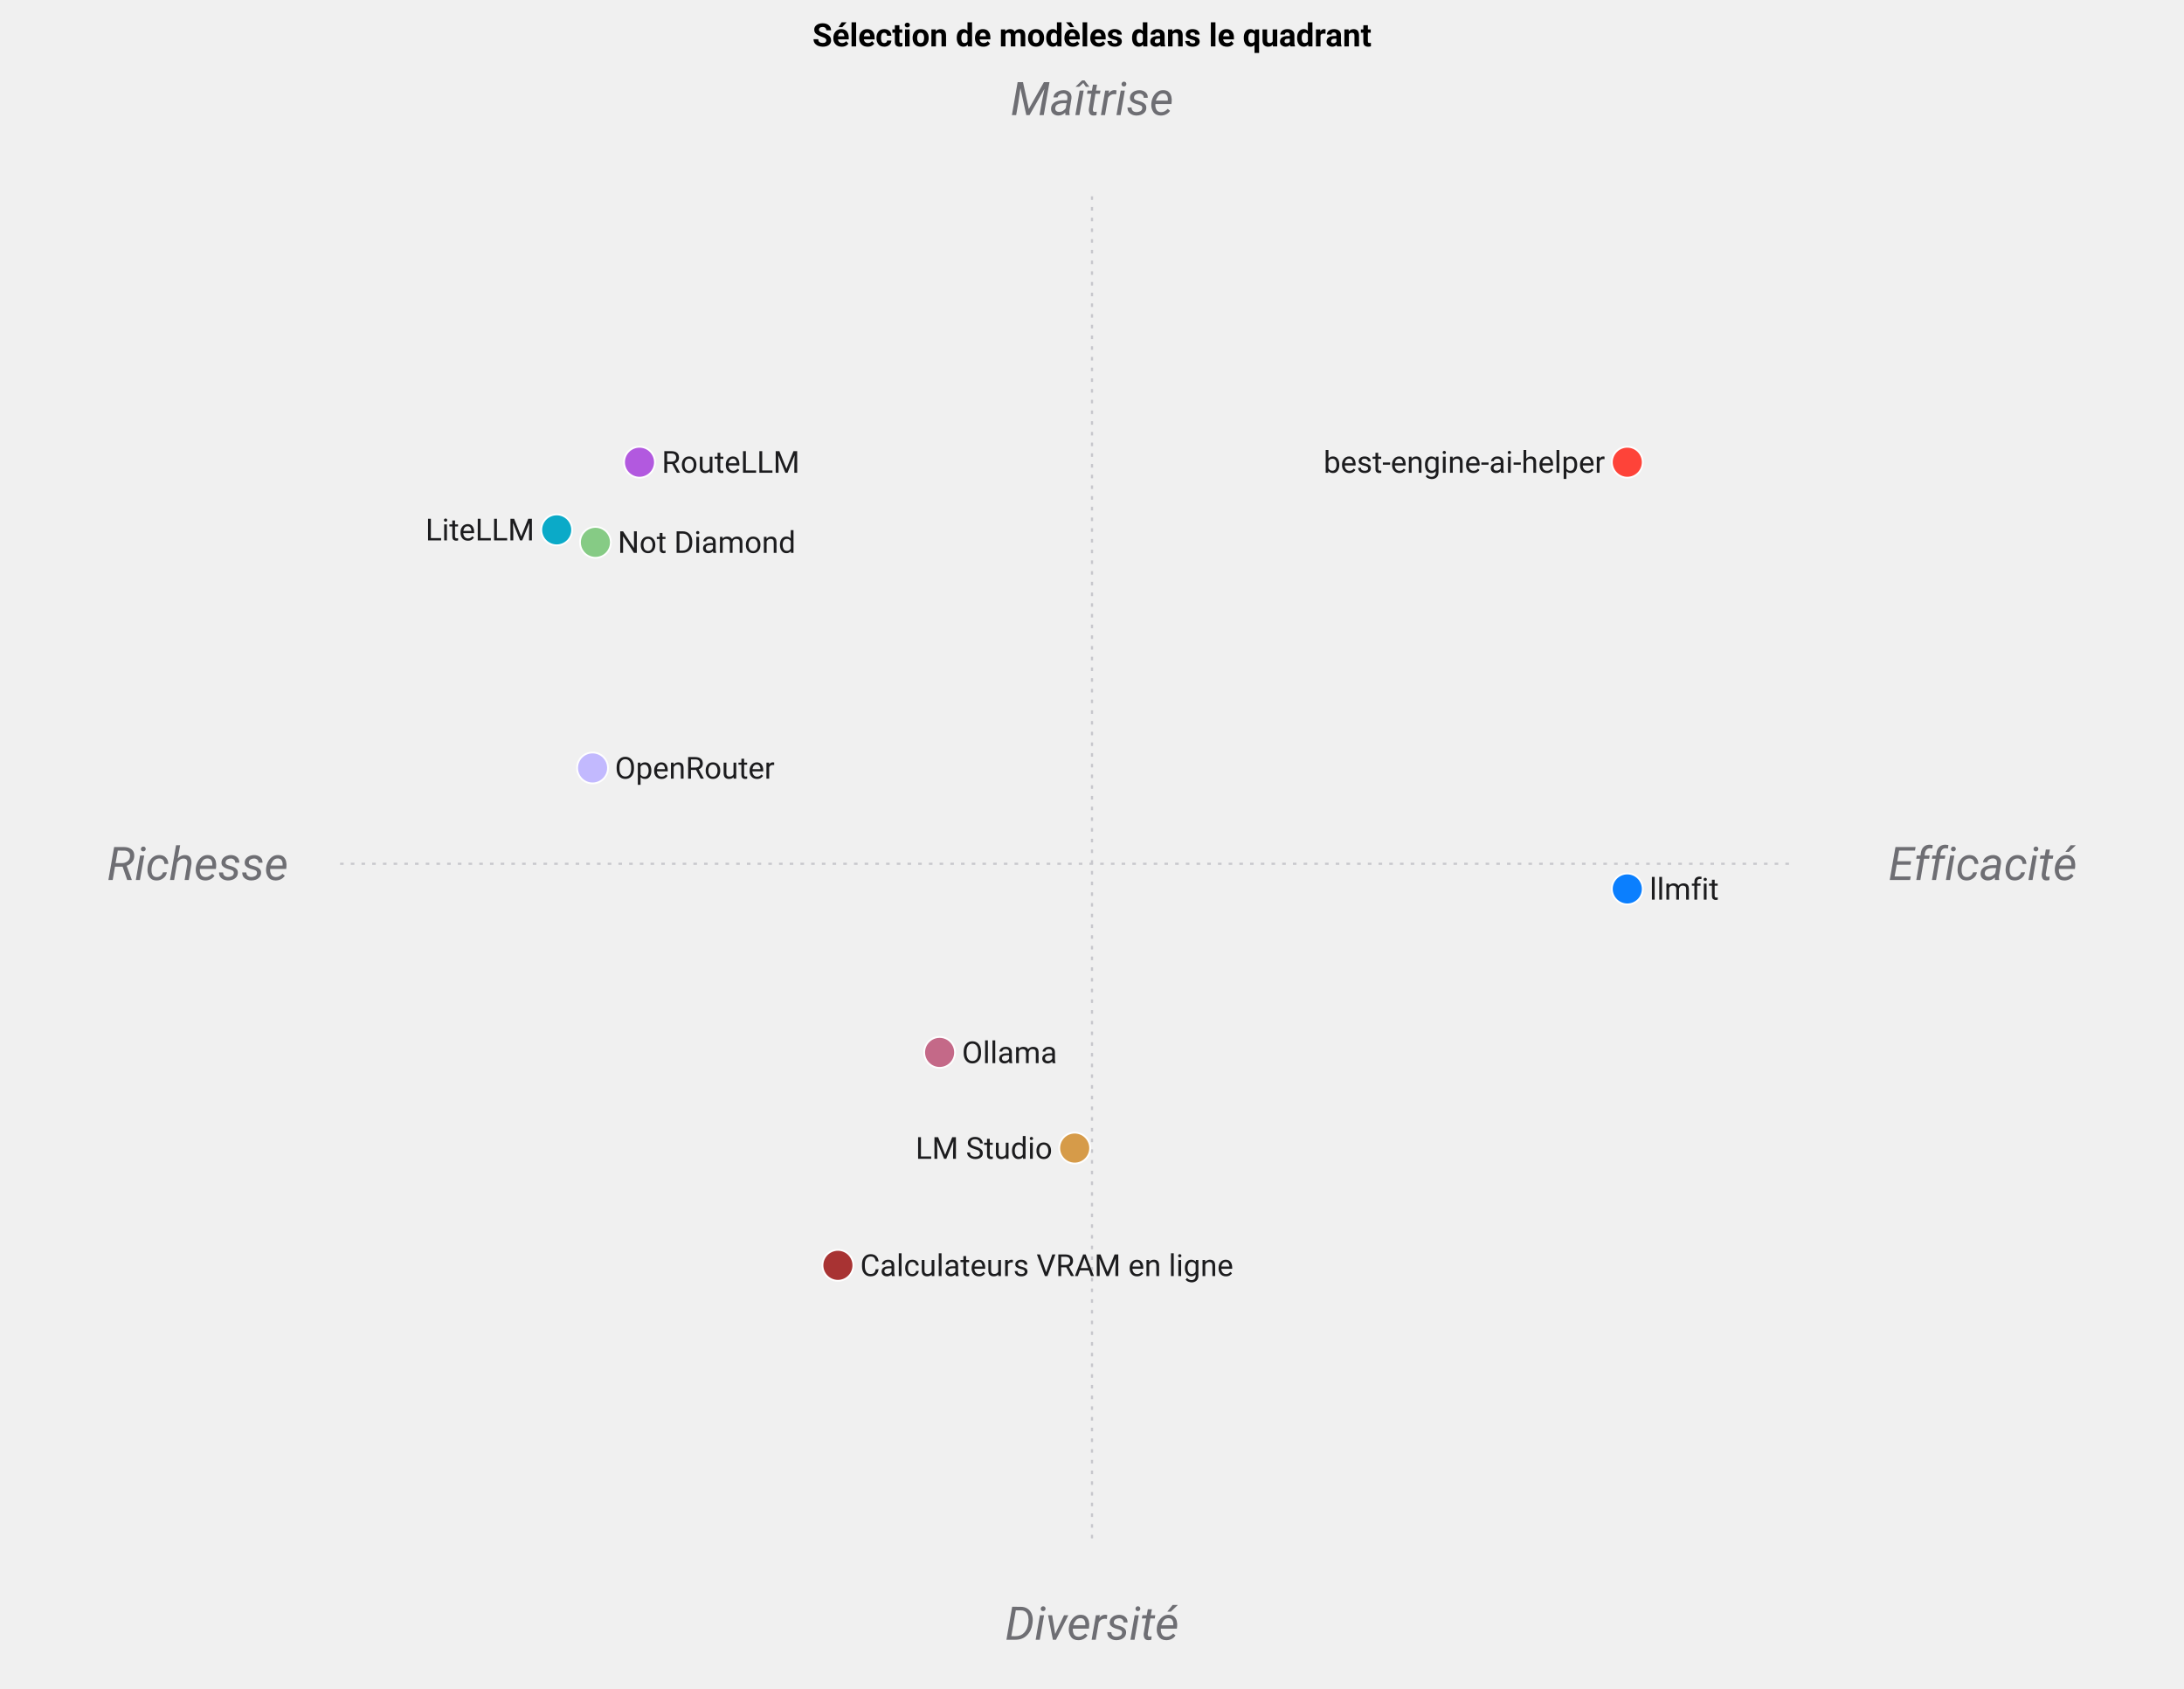
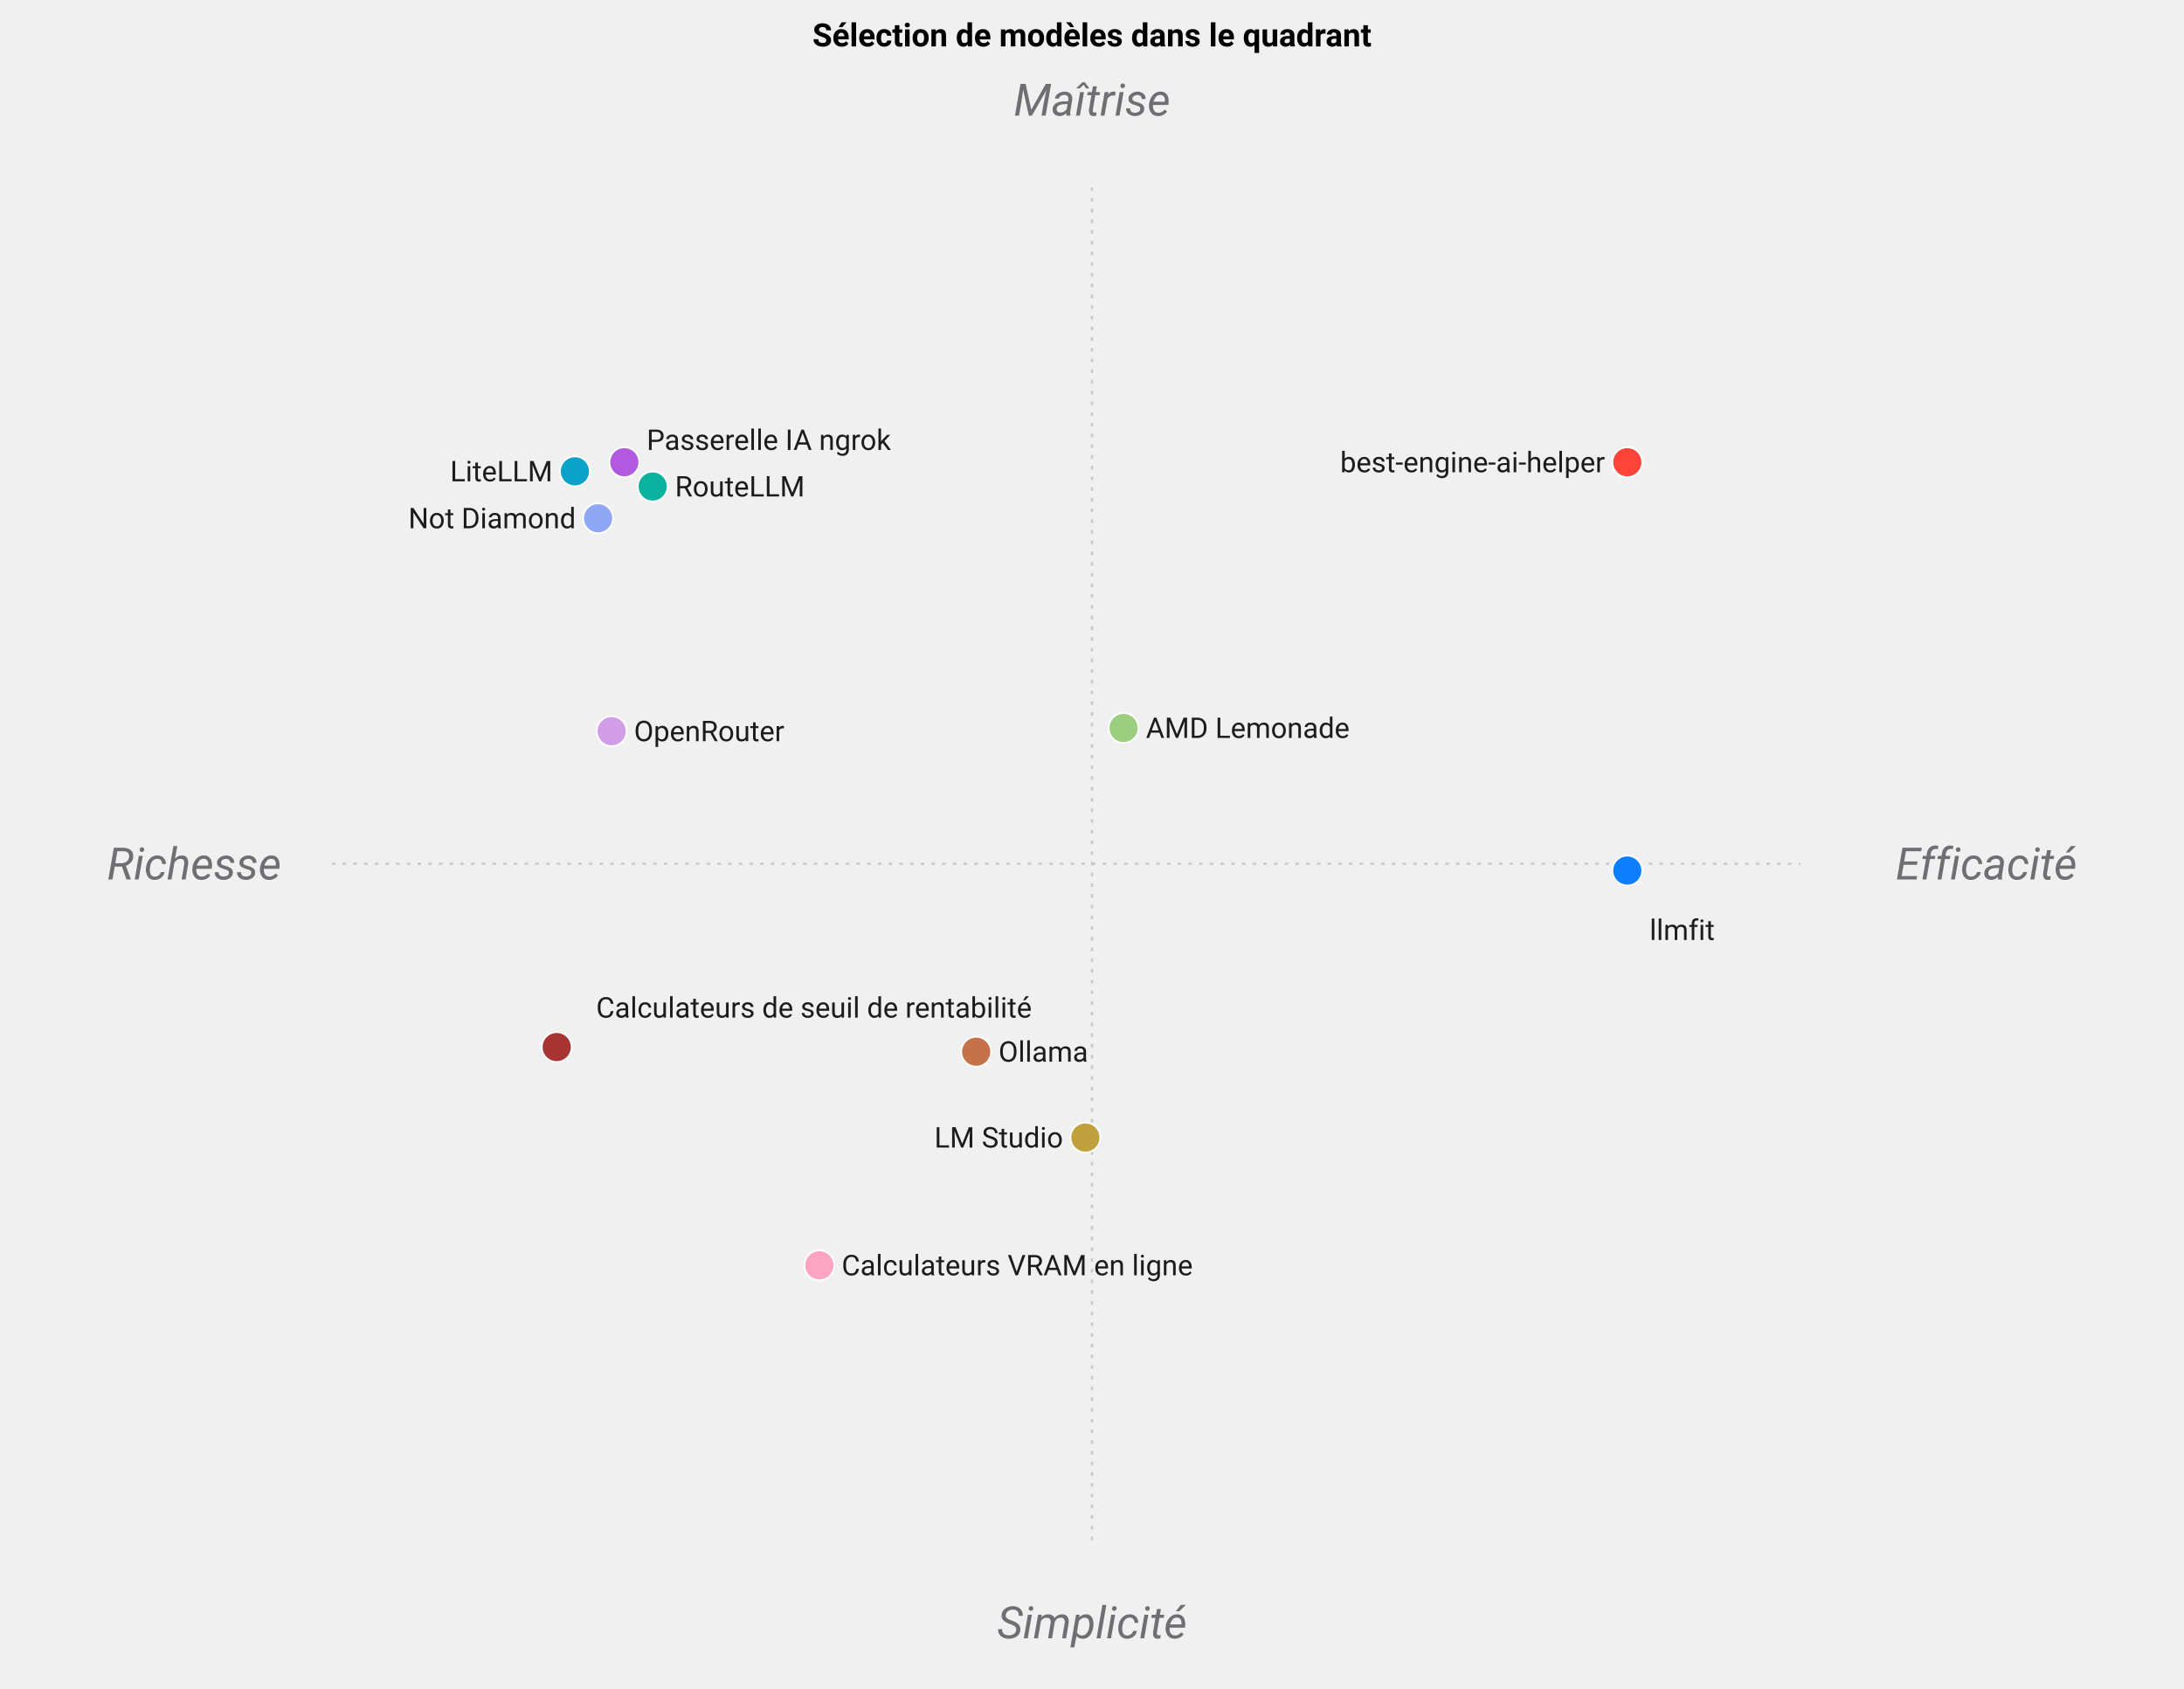
<svg xmlns="http://www.w3.org/2000/svg" width="1224" height="946" viewBox="0 0 1224 946" role="img" aria-labelledby="sp-title sp-desc" font-family="Roboto, -apple-system, Helvetica, Arial, sans-serif">
  <style>.sp-dot{cursor:pointer}.sp-dot:hover circle,.sp-dot:focus circle{stroke-width:2.4}.sp-dot:hover,.sp-dot:focus{filter:brightness(1.08);outline:none}</style>
-   <line x1="190.6" y1="484.0" x2="1003.2" y2="484.0" stroke="#C7C7CC" stroke-width="1.2" stroke-dasharray="2,4" />
-   <line x1="612.0" y1="862.0" x2="612.0" y2="106.0" stroke="#C7C7CC" stroke-width="1.2" stroke-dasharray="2,4" />
-   <text data-pole="right" x="1164.0" y="493.1" font-size="26" font-style="italic" fill="#6E6E73" text-anchor="end">Efficacité</text>
-   <text data-pole="left" x="60.0" y="493.1" font-size="26" font-style="italic" fill="#6E6E73" text-anchor="start">Richesse</text>
-   <text data-pole="top" x="612.0" y="64.5" font-size="26" font-style="italic" fill="#6E6E73" text-anchor="middle">Maîtrise</text>
-   <text data-pole="bottom" x="612.0" y="918.8" font-size="26" font-style="italic" fill="#6E6E73" text-anchor="middle">Diversité</text>
-   <g class="sp-dot" tabindex="0" role="img" aria-label="Sélection de modèles: best-engine-ai-helper role: best axis1: 2.50 axis2: 1.96">
-     <circle cx="912.0" cy="259.0" r="8.65" fill="#FF3B30" stroke="white" stroke-width="1" opacity="0.95" />
+   <line x1="186.0" y1="484.0" x2="1009.0" y2="484.0" stroke="#C7C7CC" stroke-width="1.2" stroke-dasharray="2,4" />
+   <line x1="612.0" y1="863.0" x2="612.0" y2="105.0" stroke="#C7C7CC" stroke-width="1.2" stroke-dasharray="2,4" />
+   <text data-pole="right" x="1164.0" y="492.8" font-size="25" font-style="italic" fill="#6E6E73" text-anchor="end">Efficacité</text>
+   <text data-pole="left" x="60.0" y="492.8" font-size="25" font-style="italic" fill="#6E6E73" text-anchor="start">Richesse</text>
+   <text data-pole="top" x="612.0" y="64.8" font-size="25" font-style="italic" fill="#6E6E73" text-anchor="middle">Maîtrise</text>
+   <text data-pole="bottom" x="612.0" y="918.0" font-size="25" font-style="italic" fill="#6E6E73" text-anchor="middle">Simplicité</text>
+   <g class="sp-dot" tabindex="0" role="img" aria-label="Sélection de modèles: best-engine-ai-helper Détection du matériel: 5 Tenue en mémoire locale: 5 Mesure la vitesse sur cette machine: 5 Modèles payants dans la même décision: 5 Route selon les clés présentes: 5 Provenance des scores: 5 Largeur du catalogue: 4 Éprouve la qualité avant qu'on en dépende: 5 API programmatique: 5">
+     <circle cx="912.0" cy="259.0" r="8.39" fill="#FF3B30" stroke="white" stroke-width="1" opacity="0.95" />
  </g>
-   <text x="899.5" y="264.9" font-size="17" fill="#1C1C1E" text-anchor="end">best-engine-ai-helper</text>
-   <g class="sp-dot" tabindex="0" role="img" aria-label="Sélection de modèles: llmfit role: right axis1: 2.50 axis2: -0.12">
-     <circle cx="912.0" cy="498.1" r="8.65" fill="#007AFF" stroke="white" stroke-width="1" opacity="0.95" />
+   <text x="899.5" y="264.6" font-size="16" fill="#1C1C1E" text-anchor="end">best-engine-ai-helper</text>
+   <g class="sp-dot" tabindex="0" role="img" aria-label="Sélection de modèles: llmfit Détection du matériel: 5 Tenue en mémoire locale: 5 Mesure la vitesse sur cette machine: 5 Modèles payants dans la même décision: 1 Route selon les clés présentes: 1 Provenance des scores: 4 Largeur du catalogue: 5 Éprouve la qualité avant qu'on en dépende: 2 API programmatique: 4">
+     <circle cx="912.0" cy="487.8" r="8.39" fill="#007AFF" stroke="white" stroke-width="1" opacity="0.95" />
  </g>
-   <text x="924.5" y="504.1" font-size="17" fill="#1C1C1E" text-anchor="start">llmfit</text>
-   <g class="sp-dot" tabindex="0" role="img" aria-label="Sélection de modèles: RouteLLM role: top axis1: -2.12 axis2: 1.96">
-     <circle cx="358.4" cy="259.0" r="8.65" fill="#AF52DE" stroke="white" stroke-width="1" opacity="0.95" />
+   <text x="924.5" y="526.7" font-size="16" fill="#1C1C1E" text-anchor="start">llmfit</text>
+   <g class="sp-dot" tabindex="0" role="img" aria-label="Sélection de modèles: AMD Lemonade Détection du matériel: 5 Tenue en mémoire locale: 4 Mesure la vitesse sur cette machine: 2 Modèles payants dans la même décision: 3 Route selon les clés présentes: 2 Provenance des scores: 1 Largeur du catalogue: 4 Éprouve la qualité avant qu'on en dépende: 2 API programmatique: 5">
+     <circle cx="629.7" cy="407.9" r="8.39" fill="#98CD7A" stroke="white" stroke-width="1" opacity="0.95" />
  </g>
-   <text x="370.9" y="264.9" font-size="17" fill="#1C1C1E" text-anchor="start">RouteLLM</text>
-   <g class="sp-dot" tabindex="0" role="img" aria-label="Sélection de modèles: LiteLLM role: competitor axis1: -2.50 axis2: 1.63">
-     <circle cx="312.0" cy="296.9" r="8.65" fill="#00A7C6" stroke="white" stroke-width="1" opacity="0.95" />
+   <text x="642.2" y="413.5" font-size="16" fill="#1C1C1E" text-anchor="start">AMD Lemonade</text>
+   <g class="sp-dot" tabindex="0" role="img" aria-label="Sélection de modèles: Passerelle IA ngrok Détection du matériel: 1 Tenue en mémoire locale: 1 Mesure la vitesse sur cette machine: 2 Modèles payants dans la même décision: 5 Route selon les clés présentes: 4 Provenance des scores: 1 Largeur du catalogue: 4 Éprouve la qualité avant qu'on en dépende: 2 API programmatique: 4">
+     <circle cx="349.9" cy="259.0" r="8.39" fill="#AF52DE" stroke="white" stroke-width="1" opacity="0.95" />
  </g>
-   <text x="299.5" y="302.8" font-size="17" fill="#1C1C1E" text-anchor="end">LiteLLM</text>
-   <g class="sp-dot" tabindex="0" role="img" aria-label="Sélection de modèles: OpenRouter role: competitor axis1: -2.34 axis2: 0.47">
-     <circle cx="332.1" cy="430.3" r="8.65" fill="#C0B7FF" stroke="white" stroke-width="1" opacity="0.95" />
+   <text x="362.4" y="252.1" font-size="16" fill="#1C1C1E" text-anchor="start">Passerelle IA ngrok</text>
+   <g class="sp-dot" tabindex="0" role="img" aria-label="Sélection de modèles: RouteLLM Détection du matériel: 1 Tenue en mémoire locale: 1 Mesure la vitesse sur cette machine: 1 Modèles payants dans la même décision: 4 Route selon les clés présentes: 2 Provenance des scores: 3 Largeur du catalogue: 2 Éprouve la qualité avant qu'on en dépende: 3 API programmatique: 5">
+     <circle cx="365.8" cy="272.6" r="8.39" fill="#00B09A" stroke="white" stroke-width="1" opacity="0.95" />
  </g>
-   <text x="344.6" y="436.3" font-size="17" fill="#1C1C1E" text-anchor="start">OpenRouter</text>
-   <g class="sp-dot" tabindex="0" role="img" aria-label="Sélection de modèles: Not Diamond role: competitor axis1: -2.32 axis2: 1.57">
-     <circle cx="333.7" cy="303.9" r="8.65" fill="#81C980" stroke="white" stroke-width="1" opacity="0.95" />
+   <text x="378.3" y="278.2" font-size="16" fill="#1C1C1E" text-anchor="start">RouteLLM</text>
+   <g class="sp-dot" tabindex="0" role="img" aria-label="Sélection de modèles: LiteLLM Détection du matériel: 1 Tenue en mémoire locale: 1 Mesure la vitesse sur cette machine: 1 Modèles payants dans la même décision: 5 Route selon les clés présentes: 4 Provenance des scores: 1 Largeur du catalogue: 5 Éprouve la qualité avant qu'on en dépende: 1 API programmatique: 5">
+     <circle cx="322.2" cy="264.1" r="8.39" fill="#009EC8" stroke="white" stroke-width="1" opacity="0.95" />
  </g>
-   <text x="346.2" y="309.8" font-size="17" fill="#1C1C1E" text-anchor="start">Not Diamond</text>
-   <g class="sp-dot" tabindex="0" role="img" aria-label="Sélection de modèles: Ollama role: competitor axis1: -0.71 axis2: -0.92">
-     <circle cx="526.6" cy="589.7" r="8.65" fill="#C26383" stroke="white" stroke-width="1" opacity="0.95" />
+   <text x="309.7" y="269.7" font-size="16" fill="#1C1C1E" text-anchor="end">LiteLLM</text>
+   <g class="sp-dot" tabindex="0" role="img" aria-label="Sélection de modèles: OpenRouter Détection du matériel: 1 Tenue en mémoire locale: 1 Mesure la vitesse sur cette machine: 1 Modèles payants dans la même décision: 5 Route selon les clés présentes: 1 Provenance des scores: 2 Largeur du catalogue: 5 Éprouve la qualité avant qu'on en dépende: 1 API programmatique: 4">
+     <circle cx="342.8" cy="409.7" r="8.39" fill="#D099E9" stroke="white" stroke-width="1" opacity="0.95" />
  </g>
-   <text x="539.1" y="595.7" font-size="17" fill="#1C1C1E" text-anchor="start">Ollama</text>
-   <g class="sp-dot" tabindex="0" role="img" aria-label="Sélection de modèles: LM Studio role: competitor axis1: -0.08 axis2: -1.39">
-     <circle cx="602.3" cy="643.3" r="8.65" fill="#D59741" stroke="white" stroke-width="1" opacity="0.95" />
+   <text x="355.3" y="415.3" font-size="16" fill="#1C1C1E" text-anchor="start">OpenRouter</text>
+   <g class="sp-dot" tabindex="0" role="img" aria-label="Sélection de modèles: Not Diamond Détection du matériel: 1 Tenue en mémoire locale: 1 Mesure la vitesse sur cette machine: 1 Modèles payants dans la même décision: 5 Route selon les clés présentes: 2 Provenance des scores: 2 Largeur du catalogue: 3 Éprouve la qualité avant qu'on en dépende: 3 API programmatique: 4">
+     <circle cx="335.2" cy="290.4" r="8.39" fill="#8AA4F8" stroke="white" stroke-width="1" opacity="0.95" />
  </g>
-   <text x="589.8" y="649.3" font-size="17" fill="#1C1C1E" text-anchor="end">LM Studio</text>
-   <g class="sp-dot" tabindex="0" role="img" aria-label="Sélection de modèles: Calculateurs VRAM en ligne role: worst axis1: -1.19 axis2: -1.96">
-     <circle cx="469.6" cy="709.0" r="8.65" fill="#A52A2A" stroke="white" stroke-width="1" opacity="0.95" />
+   <text x="322.7" y="296.0" font-size="16" fill="#1C1C1E" text-anchor="end">Not Diamond</text>
+   <g class="sp-dot" tabindex="0" role="img" aria-label="Sélection de modèles: Ollama Détection du matériel: 2 Tenue en mémoire locale: 3 Mesure la vitesse sur cette machine: 3 Modèles payants dans la même décision: 1 Route selon les clés présentes: 1 Provenance des scores: 1 Largeur du catalogue: 4 Éprouve la qualité avant qu'on en dépende: 1 API programmatique: 4">
+     <circle cx="547.1" cy="589.3" r="8.39" fill="#C36B42" stroke="white" stroke-width="1" opacity="0.95" />
  </g>
-   <text x="482.1" y="715.0" font-size="17" fill="#1C1C1E" text-anchor="start">Calculateurs VRAM en ligne</text>
+   <text x="559.6" y="594.9" font-size="16" fill="#1C1C1E" text-anchor="start">Ollama</text>
+   <g class="sp-dot" tabindex="0" role="img" aria-label="Sélection de modèles: LM Studio Détection du matériel: 3 Tenue en mémoire locale: 4 Mesure la vitesse sur cette machine: 3 Modèles payants dans la même décision: 1 Route selon les clés présentes: 1 Provenance des scores: 1 Largeur du catalogue: 4 Éprouve la qualité avant qu'on en dépende: 1 API programmatique: 3">
+     <circle cx="608.3" cy="637.4" r="8.39" fill="#BE9C34" stroke="white" stroke-width="1" opacity="0.95" />
+   </g>
+   <text x="595.8" y="643.0" font-size="16" fill="#1C1C1E" text-anchor="end">LM Studio</text>
+   <g class="sp-dot" tabindex="0" role="img" aria-label="Sélection de modèles: Calculateurs VRAM en ligne Détection du matériel: 1 Tenue en mémoire locale: 4 Mesure la vitesse sur cette machine: 1 Modèles payants dans la même décision: 1 Route selon les clés présentes: 1 Provenance des scores: 2 Largeur du catalogue: 3 Éprouve la qualité avant qu'on en dépende: 1 API programmatique: 1">
+     <circle cx="459.2" cy="709.0" r="8.39" fill="#FFA1C1" stroke="white" stroke-width="1" opacity="0.95" />
+   </g>
+   <text x="471.7" y="714.6" font-size="16" fill="#1C1C1E" text-anchor="start">Calculateurs VRAM en ligne</text>
+   <g class="sp-dot" tabindex="0" role="img" aria-label="Sélection de modèles: Calculateurs de seuil de rentabilité Détection du matériel: 1 Tenue en mémoire locale: 2 Mesure la vitesse sur cette machine: 1 Modèles payants dans la même décision: 4 Route selon les clés présentes: 1 Provenance des scores: 2 Largeur du catalogue: 2 Éprouve la qualité avant qu'on en dépende: 1 API programmatique: 1">
+     <circle cx="312.0" cy="586.7" r="8.39" fill="#A52A2A" stroke="white" stroke-width="1" opacity="0.95" />
+   </g>
+   <text x="334.1" y="570.2" font-size="16" fill="#1C1C1E" text-anchor="start">Calculateurs de seuil de rentabilité</text>
  <text x="612.0" y="26" font-size="18" font-weight="bold" fill="#000" text-anchor="middle">Sélection de modèles dans le quadrant</text>
</svg>
